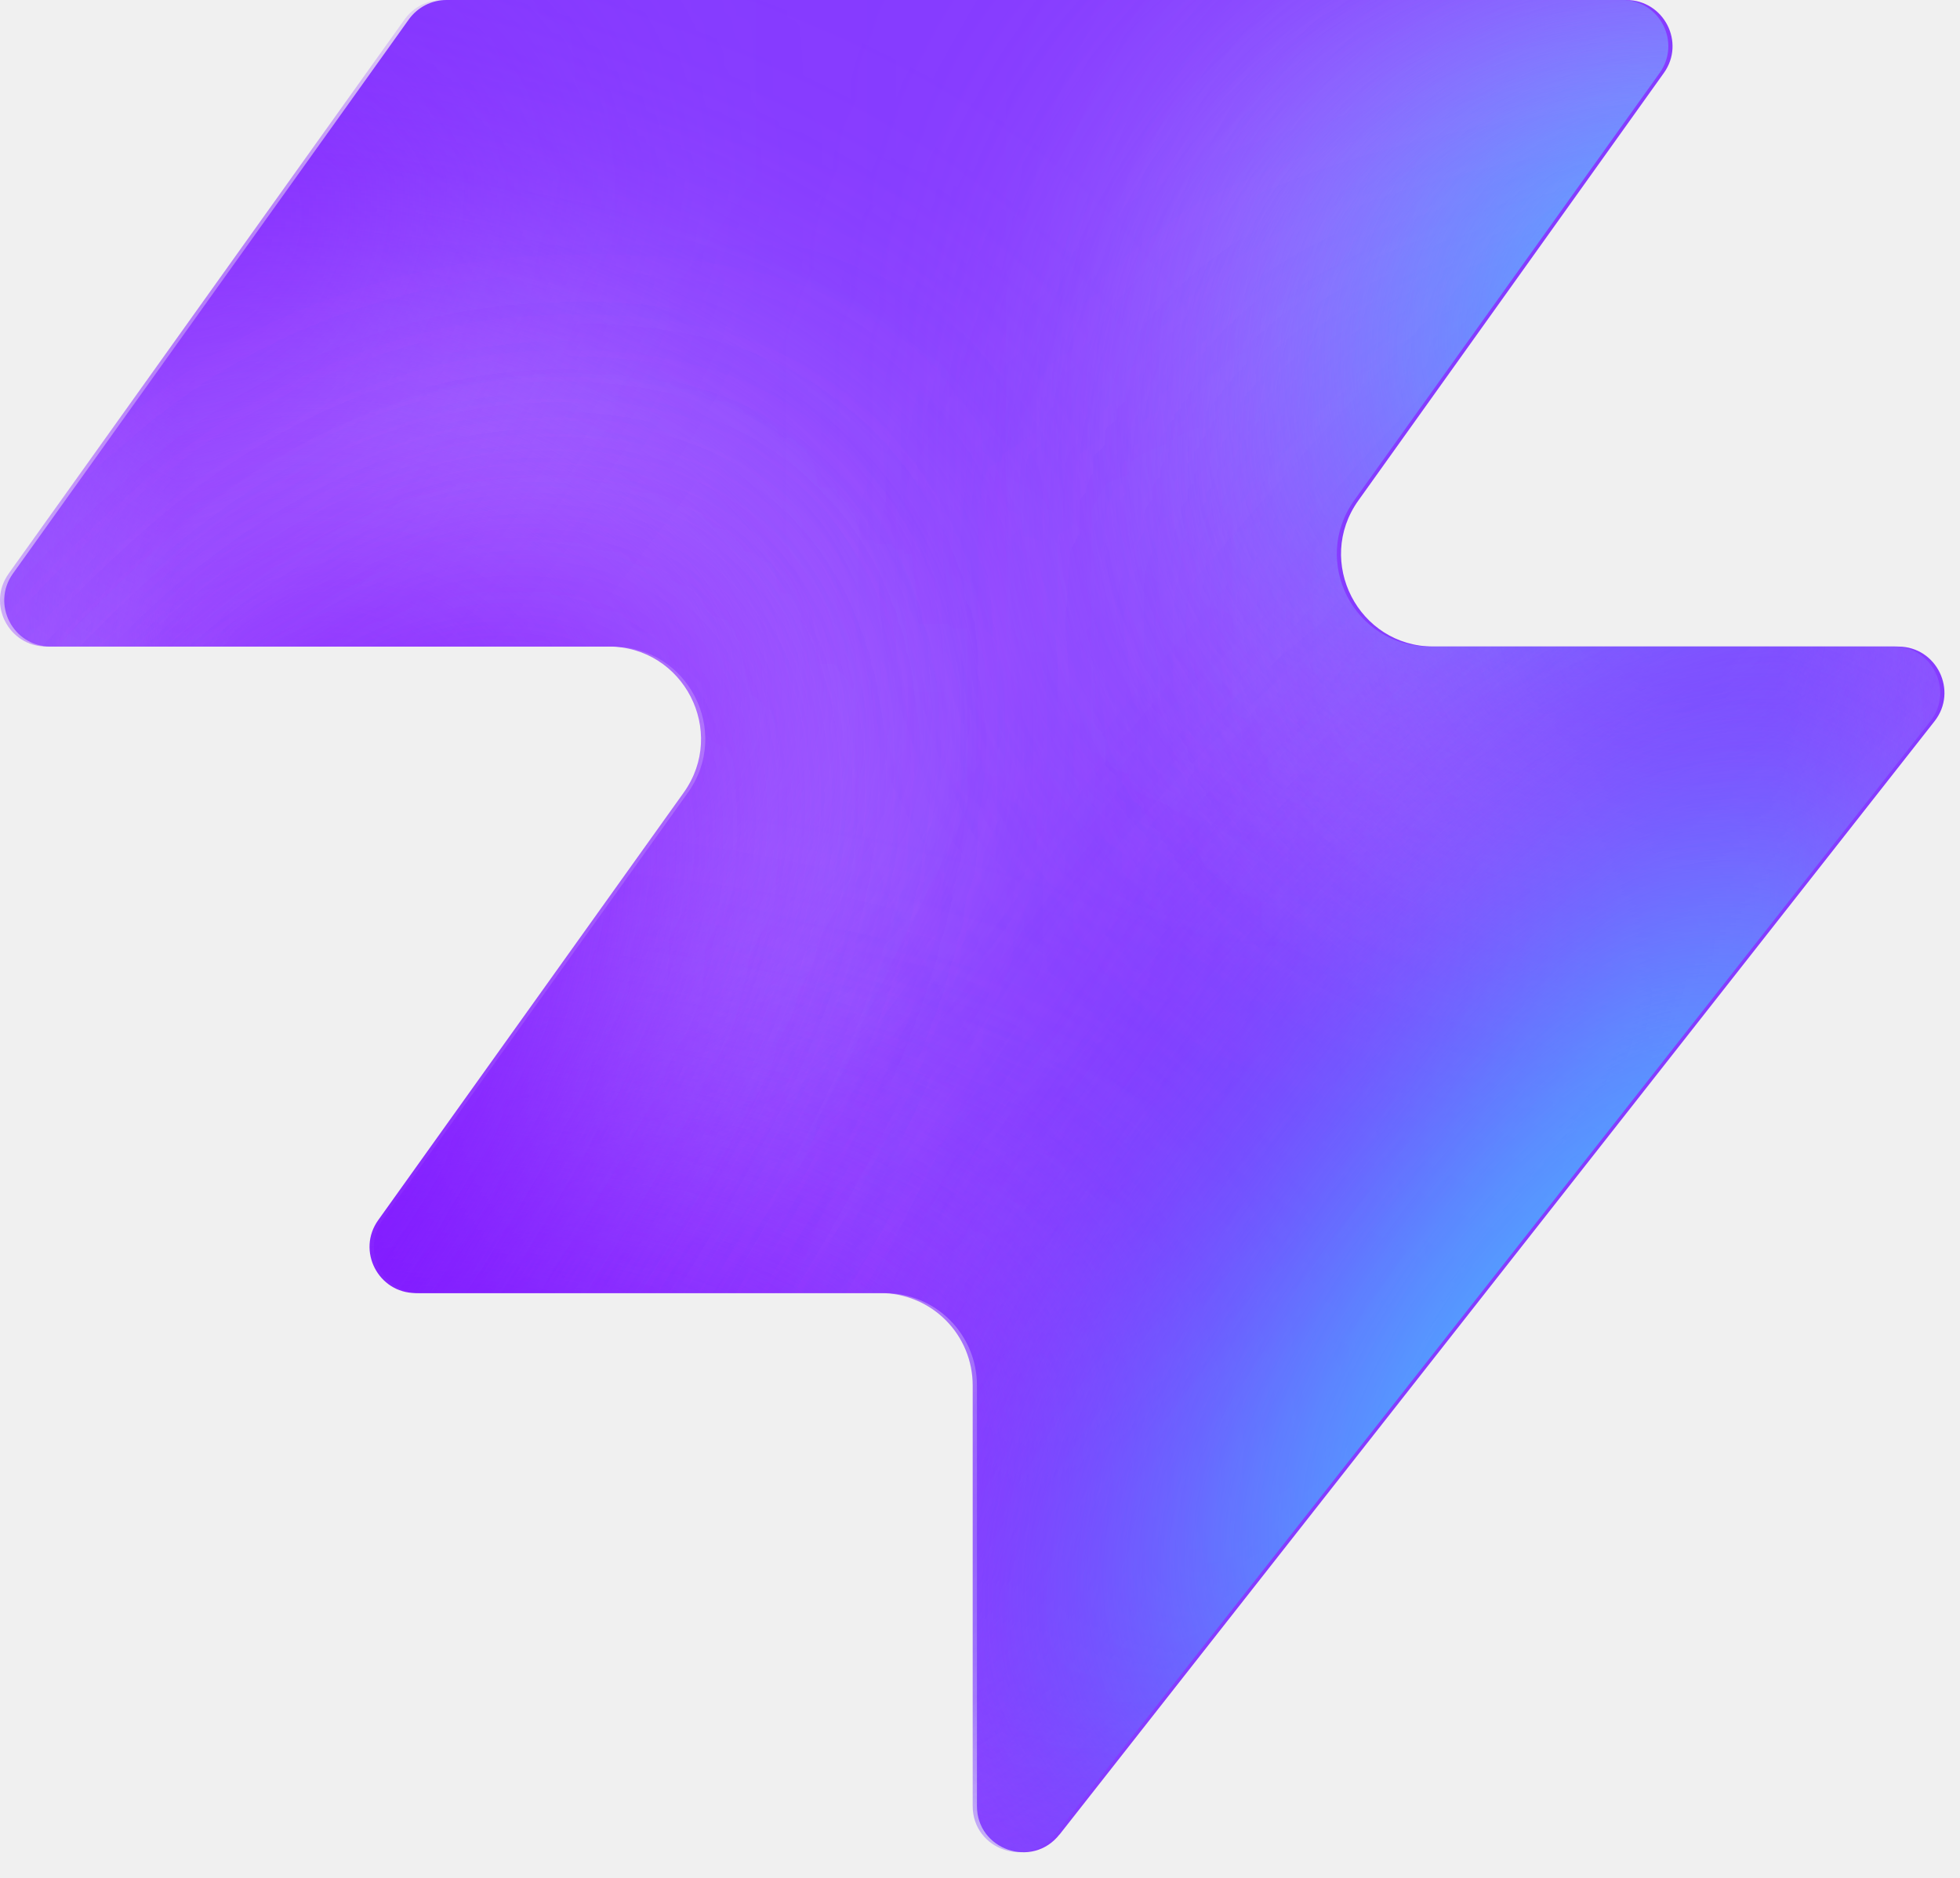
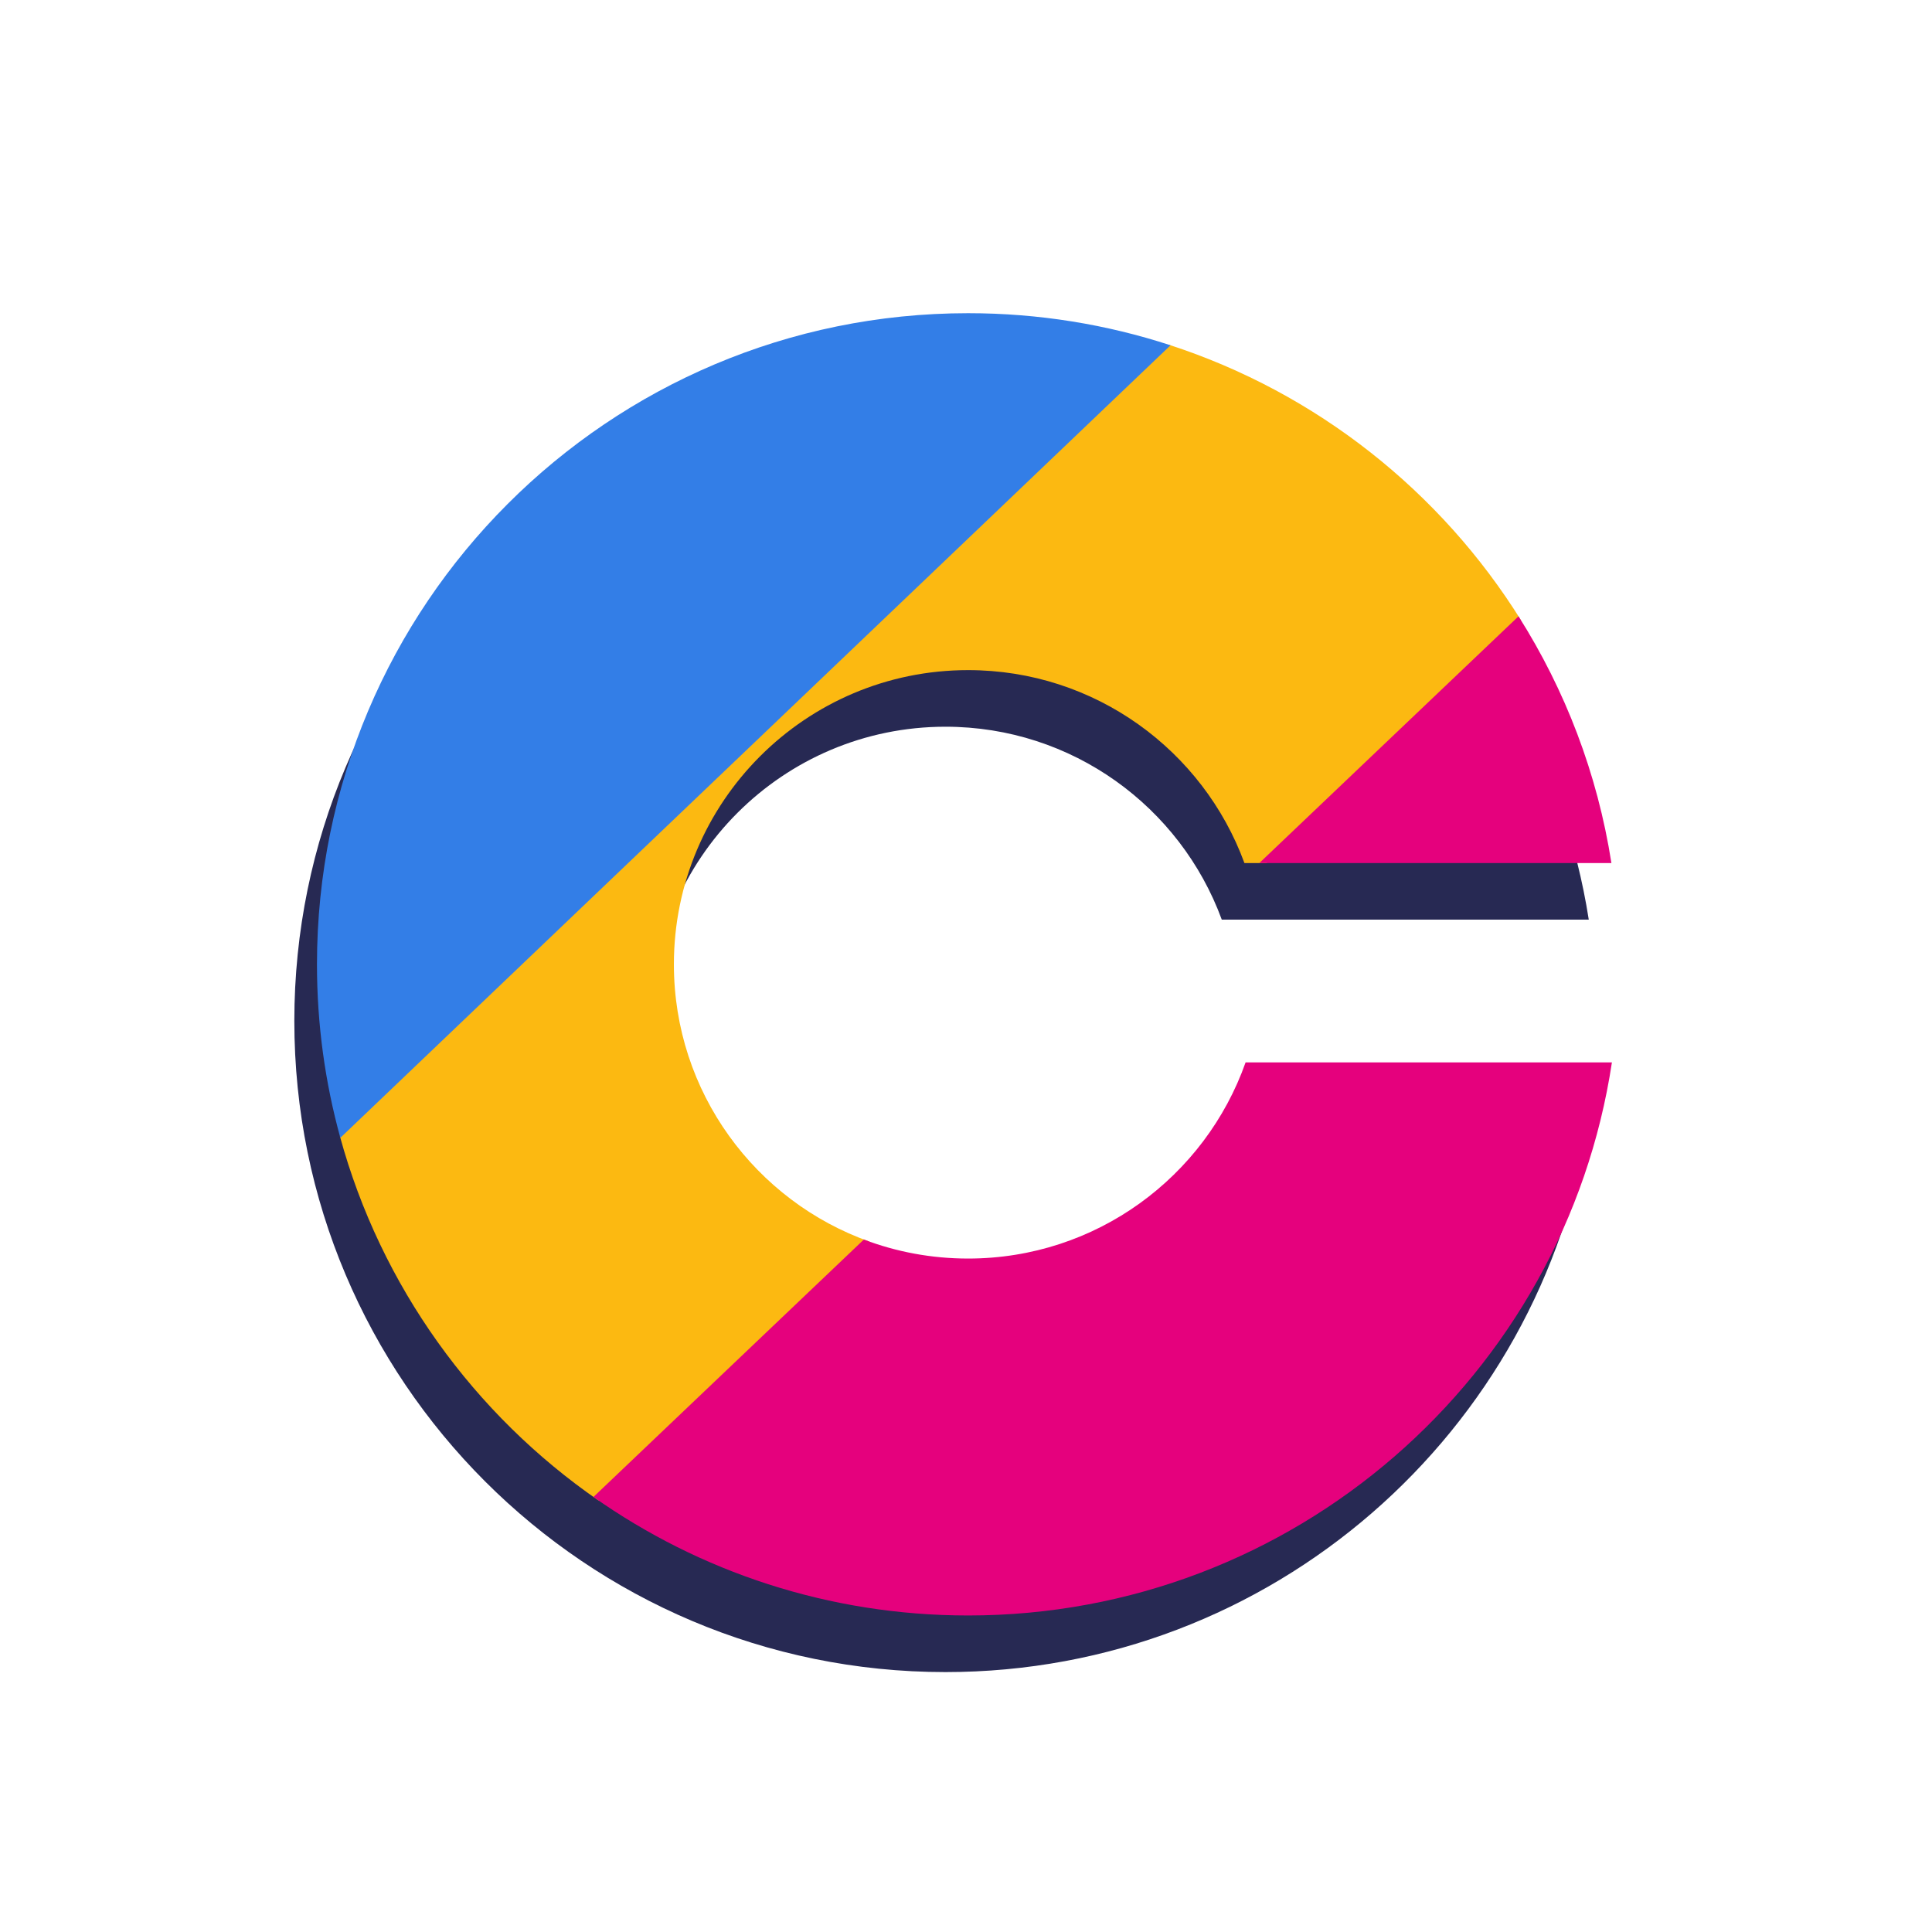
- <svg xmlns="http://www.w3.org/2000/svg" width="48" height="46" fill="none" viewBox="0 0 48 46">
-   <path fill="#863bff" d="M25.946 44.938c-.664.845-2.021.375-2.021-.698V33.937a2.26 2.26 0 0 0-2.262-2.262H10.287c-.92 0-1.456-1.04-.92-1.788l7.48-10.471c1.07-1.497 0-3.578-1.842-3.578H1.237c-.92 0-1.456-1.04-.92-1.788L10.013.474c.214-.297.556-.474.92-.474h28.894c.92 0 1.456 1.04.92 1.788l-7.48 10.471c-1.07 1.498 0 3.579 1.842 3.579h11.377c.943 0 1.473 1.088.89 1.83L25.947 44.94z" style="fill:#863bff;fill:color(display-p3 .525 .23 1);fill-opacity:1" />
-   <mask id="a" width="48" height="46" x="0" y="0" maskUnits="userSpaceOnUse" style="mask-type:alpha">
-     <path fill="#000" d="M25.842 44.938c-.664.844-2.021.375-2.021-.698V33.937a2.26 2.26 0 0 0-2.262-2.262H10.183c-.92 0-1.456-1.04-.92-1.788l7.48-10.471c1.07-1.498 0-3.579-1.842-3.579H1.133c-.92 0-1.456-1.04-.92-1.787L9.91.473c.214-.297.556-.474.92-.474h28.894c.92 0 1.456 1.04.92 1.788l-7.48 10.471c-1.07 1.498 0 3.578 1.842 3.578h11.377c.943 0 1.473 1.088.89 1.832L25.843 44.94z" style="fill:#000;fill-opacity:1" />
-   </mask>
-   <g mask="url(#a)">
-     <g filter="url(#b)">
-       <ellipse cx="5.508" cy="14.704" fill="#ede6ff" rx="5.508" ry="14.704" style="fill:#ede6ff;fill:color(display-p3 .927 .903 1);fill-opacity:1" transform="matrix(.00324 1 1 -.00324 -4.47 31.516)" />
-     </g>
-     <g filter="url(#c)">
-       <ellipse cx="10.399" cy="29.851" fill="#ede6ff" rx="10.399" ry="29.851" style="fill:#ede6ff;fill:color(display-p3 .927 .903 1);fill-opacity:1" transform="matrix(.00324 1 1 -.00324 -39.328 7.883)" />
-     </g>
-     <g filter="url(#d)">
-       <ellipse cx="5.508" cy="30.487" fill="#7e14ff" rx="5.508" ry="30.487" style="fill:#7e14ff;fill:color(display-p3 .492 .077 1);fill-opacity:1" transform="rotate(89.814 -25.913 -14.639)scale(1 -1)" />
-     </g>
-     <g filter="url(#e)">
-       <ellipse cx="5.508" cy="30.599" fill="#7e14ff" rx="5.508" ry="30.599" style="fill:#7e14ff;fill:color(display-p3 .492 .077 1);fill-opacity:1" transform="rotate(89.814 -32.644 -3.334)scale(1 -1)" />
-     </g>
-     <g filter="url(#f)">
-       <ellipse cx="5.508" cy="30.599" fill="#7e14ff" rx="5.508" ry="30.599" style="fill:#7e14ff;fill:color(display-p3 .492 .077 1);fill-opacity:1" transform="matrix(.00324 1 1 -.00324 -34.34 30.47)" />
-     </g>
-     <g filter="url(#g)">
-       <ellipse cx="14.072" cy="22.078" fill="#ede6ff" rx="14.072" ry="22.078" style="fill:#ede6ff;fill:color(display-p3 .927 .903 1);fill-opacity:1" transform="rotate(93.35 24.506 48.493)scale(-1 1)" />
-     </g>
-     <g filter="url(#h)">
-       <ellipse cx="3.47" cy="21.501" fill="#7e14ff" rx="3.47" ry="21.501" style="fill:#7e14ff;fill:color(display-p3 .492 .077 1);fill-opacity:1" transform="rotate(89.009 28.708 47.59)scale(-1 1)" />
-     </g>
-     <g filter="url(#i)">
-       <ellipse cx="3.47" cy="21.501" fill="#7e14ff" rx="3.47" ry="21.501" style="fill:#7e14ff;fill:color(display-p3 .492 .077 1);fill-opacity:1" transform="rotate(89.009 28.708 47.59)scale(-1 1)" />
-     </g>
-     <g filter="url(#j)">
-       <ellipse cx=".387" cy="8.972" fill="#7e14ff" rx="4.407" ry="29.108" style="fill:#7e14ff;fill:color(display-p3 .492 .077 1);fill-opacity:1" transform="rotate(39.51 .387 8.972)" />
-     </g>
-     <g filter="url(#k)">
-       <ellipse cx="47.523" cy="-6.092" fill="#7e14ff" rx="4.407" ry="29.108" style="fill:#7e14ff;fill:color(display-p3 .492 .077 1);fill-opacity:1" transform="rotate(37.892 47.523 -6.092)" />
-     </g>
-     <g filter="url(#l)">
-       <ellipse cx="41.412" cy="6.333" fill="#47bfff" rx="5.971" ry="9.665" style="fill:#47bfff;fill:color(display-p3 .28 .748 1);fill-opacity:1" transform="rotate(37.892 41.412 6.333)" />
-     </g>
-     <g filter="url(#m)">
-       <ellipse cx="-1.879" cy="38.332" fill="#7e14ff" rx="4.407" ry="29.108" style="fill:#7e14ff;fill:color(display-p3 .492 .077 1);fill-opacity:1" transform="rotate(37.892 -1.88 38.332)" />
-     </g>
-     <g filter="url(#n)">
-       <ellipse cx="-1.879" cy="38.332" fill="#7e14ff" rx="4.407" ry="29.108" style="fill:#7e14ff;fill:color(display-p3 .492 .077 1);fill-opacity:1" transform="rotate(37.892 -1.88 38.332)" />
-     </g>
-     <g filter="url(#o)">
-       <ellipse cx="35.651" cy="29.907" fill="#7e14ff" rx="4.407" ry="29.108" style="fill:#7e14ff;fill:color(display-p3 .492 .077 1);fill-opacity:1" transform="rotate(37.892 35.651 29.907)" />
-     </g>
-     <g filter="url(#p)">
-       <ellipse cx="38.418" cy="32.4" fill="#47bfff" rx="5.971" ry="15.297" style="fill:#47bfff;fill:color(display-p3 .28 .748 1);fill-opacity:1" transform="rotate(37.892 38.418 32.4)" />
-     </g>
-   </g>
-   <defs>
-     <filter id="b" width="60.045" height="41.654" x="-19.77" y="16.149" color-interpolation-filters="sRGB" filterUnits="userSpaceOnUse">
-       <feFlood flood-opacity="0" result="BackgroundImageFix" />
-       <feBlend in="SourceGraphic" in2="BackgroundImageFix" result="shape" />
-       <feGaussianBlur result="effect1_foregroundBlur_2002_17158" stdDeviation="7.659" />
-     </filter>
-     <filter id="c" width="90.34" height="51.437" x="-54.613" y="-7.533" color-interpolation-filters="sRGB" filterUnits="userSpaceOnUse">
-       <feFlood flood-opacity="0" result="BackgroundImageFix" />
-       <feBlend in="SourceGraphic" in2="BackgroundImageFix" result="shape" />
-       <feGaussianBlur result="effect1_foregroundBlur_2002_17158" stdDeviation="7.659" />
-     </filter>
-     <filter id="d" width="79.355" height="29.4" x="-49.64" y="2.03" color-interpolation-filters="sRGB" filterUnits="userSpaceOnUse">
-       <feFlood flood-opacity="0" result="BackgroundImageFix" />
-       <feBlend in="SourceGraphic" in2="BackgroundImageFix" result="shape" />
-       <feGaussianBlur result="effect1_foregroundBlur_2002_17158" stdDeviation="4.596" />
-     </filter>
-     <filter id="e" width="79.579" height="29.4" x="-45.045" y="20.029" color-interpolation-filters="sRGB" filterUnits="userSpaceOnUse">
-       <feFlood flood-opacity="0" result="BackgroundImageFix" />
-       <feBlend in="SourceGraphic" in2="BackgroundImageFix" result="shape" />
-       <feGaussianBlur result="effect1_foregroundBlur_2002_17158" stdDeviation="4.596" />
-     </filter>
-     <filter id="f" width="79.579" height="29.4" x="-43.513" y="21.178" color-interpolation-filters="sRGB" filterUnits="userSpaceOnUse">
-       <feFlood flood-opacity="0" result="BackgroundImageFix" />
-       <feBlend in="SourceGraphic" in2="BackgroundImageFix" result="shape" />
-       <feGaussianBlur result="effect1_foregroundBlur_2002_17158" stdDeviation="4.596" />
-     </filter>
-     <filter id="g" width="74.749" height="58.852" x="15.756" y="-17.901" color-interpolation-filters="sRGB" filterUnits="userSpaceOnUse">
-       <feFlood flood-opacity="0" result="BackgroundImageFix" />
-       <feBlend in="SourceGraphic" in2="BackgroundImageFix" result="shape" />
-       <feGaussianBlur result="effect1_foregroundBlur_2002_17158" stdDeviation="7.659" />
-     </filter>
-     <filter id="h" width="61.377" height="25.362" x="23.548" y="2.284" color-interpolation-filters="sRGB" filterUnits="userSpaceOnUse">
-       <feFlood flood-opacity="0" result="BackgroundImageFix" />
-       <feBlend in="SourceGraphic" in2="BackgroundImageFix" result="shape" />
-       <feGaussianBlur result="effect1_foregroundBlur_2002_17158" stdDeviation="4.596" />
-     </filter>
-     <filter id="i" width="61.377" height="25.362" x="23.548" y="2.284" color-interpolation-filters="sRGB" filterUnits="userSpaceOnUse">
-       <feFlood flood-opacity="0" result="BackgroundImageFix" />
-       <feBlend in="SourceGraphic" in2="BackgroundImageFix" result="shape" />
-       <feGaussianBlur result="effect1_foregroundBlur_2002_17158" stdDeviation="4.596" />
-     </filter>
-     <filter id="j" width="56.045" height="63.649" x="-27.636" y="-22.853" color-interpolation-filters="sRGB" filterUnits="userSpaceOnUse">
-       <feFlood flood-opacity="0" result="BackgroundImageFix" />
-       <feBlend in="SourceGraphic" in2="BackgroundImageFix" result="shape" />
-       <feGaussianBlur result="effect1_foregroundBlur_2002_17158" stdDeviation="4.596" />
-     </filter>
-     <filter id="k" width="54.814" height="64.646" x="20.116" y="-38.415" color-interpolation-filters="sRGB" filterUnits="userSpaceOnUse">
-       <feFlood flood-opacity="0" result="BackgroundImageFix" />
-       <feBlend in="SourceGraphic" in2="BackgroundImageFix" result="shape" />
-       <feGaussianBlur result="effect1_foregroundBlur_2002_17158" stdDeviation="4.596" />
-     </filter>
-     <filter id="l" width="33.541" height="35.313" x="24.641" y="-11.323" color-interpolation-filters="sRGB" filterUnits="userSpaceOnUse">
-       <feFlood flood-opacity="0" result="BackgroundImageFix" />
-       <feBlend in="SourceGraphic" in2="BackgroundImageFix" result="shape" />
-       <feGaussianBlur result="effect1_foregroundBlur_2002_17158" stdDeviation="4.596" />
-     </filter>
-     <filter id="m" width="54.814" height="64.646" x="-29.286" y="6.009" color-interpolation-filters="sRGB" filterUnits="userSpaceOnUse">
-       <feFlood flood-opacity="0" result="BackgroundImageFix" />
-       <feBlend in="SourceGraphic" in2="BackgroundImageFix" result="shape" />
-       <feGaussianBlur result="effect1_foregroundBlur_2002_17158" stdDeviation="4.596" />
-     </filter>
-     <filter id="n" width="54.814" height="64.646" x="-29.286" y="6.009" color-interpolation-filters="sRGB" filterUnits="userSpaceOnUse">
-       <feFlood flood-opacity="0" result="BackgroundImageFix" />
-       <feBlend in="SourceGraphic" in2="BackgroundImageFix" result="shape" />
-       <feGaussianBlur result="effect1_foregroundBlur_2002_17158" stdDeviation="4.596" />
-     </filter>
-     <filter id="o" width="54.814" height="64.646" x="8.244" y="-2.416" color-interpolation-filters="sRGB" filterUnits="userSpaceOnUse">
-       <feFlood flood-opacity="0" result="BackgroundImageFix" />
-       <feBlend in="SourceGraphic" in2="BackgroundImageFix" result="shape" />
-       <feGaussianBlur result="effect1_foregroundBlur_2002_17158" stdDeviation="4.596" />
-     </filter>
-     <filter id="p" width="39.409" height="43.623" x="18.713" y="10.588" color-interpolation-filters="sRGB" filterUnits="userSpaceOnUse">
-       <feFlood flood-opacity="0" result="BackgroundImageFix" />
-       <feBlend in="SourceGraphic" in2="BackgroundImageFix" result="shape" />
-       <feGaussianBlur result="effect1_foregroundBlur_2002_17158" stdDeviation="4.596" />
-     </filter>
-   </defs>
+ <svg xmlns="http://www.w3.org/2000/svg" width="512" height="512" viewBox="0 0 512 512" fill="none">
+   <rect width="512" height="512" fill="white" style="fill:white;fill-opacity:1;" />
+   <path d="M250.56 98C336.731 98 408.147 161.164 421.041 243.717H323.786C312.845 213.879 284.189 192.588 250.56 192.588C207.497 192.588 172.588 227.497 172.588 270.56C172.588 313.622 207.497 348.53 250.56 348.53C284.509 348.53 313.389 326.833 324.093 296.55H421.173C408.639 379.521 337.027 443.119 250.56 443.119C155.258 443.119 78 365.861 78 270.56C78 175.258 155.258 98 250.56 98Z" fill="#272953" style="fill:#272953;fill:color(display-p3 0.154 0.16 0.325);fill-opacity:1;" />
+   <path d="M309.897 91.404C348.893 104.066 381.799 130.236 403.095 164.394L335.676 228.717H329.786C318.845 198.879 290.189 177.588 256.56 177.588C213.497 177.588 178.588 212.497 178.588 255.56C178.588 289.481 200.25 318.342 230.494 329.066L158.614 397.646C125.603 374.846 100.927 340.84 90.082 301.124L309.897 91.404Z" fill="#FCB911" style="fill:#FCB911;fill:color(display-p3 0.988 0.726 0.067);fill-opacity:1;" />
+   <path d="M427.173 281.55C414.639 364.521 343.027 428.119 256.56 428.119C219.597 428.119 185.351 416.495 157.271 396.707L228.928 328.491C237.516 331.747 246.83 333.53 256.56 333.53C290.509 333.53 319.389 311.833 330.093 281.55H427.173ZM402.423 163.327C414.777 182.825 423.332 204.968 427.041 228.717H333.735L402.423 163.327Z" fill="#E5017D" style="fill:#E5017D;fill:color(display-p3 0.898 0.004 0.49);fill-opacity:1;" />
+   <path d="M256.56 83C275.288 83 293.32 85.985 310.205 91.503L90.194 301.531C86.159 286.895 84 271.479 84 255.56C84 160.258 161.258 83 256.56 83Z" fill="#337EE7" style="fill:#337EE7;fill:color(display-p3 0.201 0.495 0.907);fill-opacity:1;" />
</svg>
